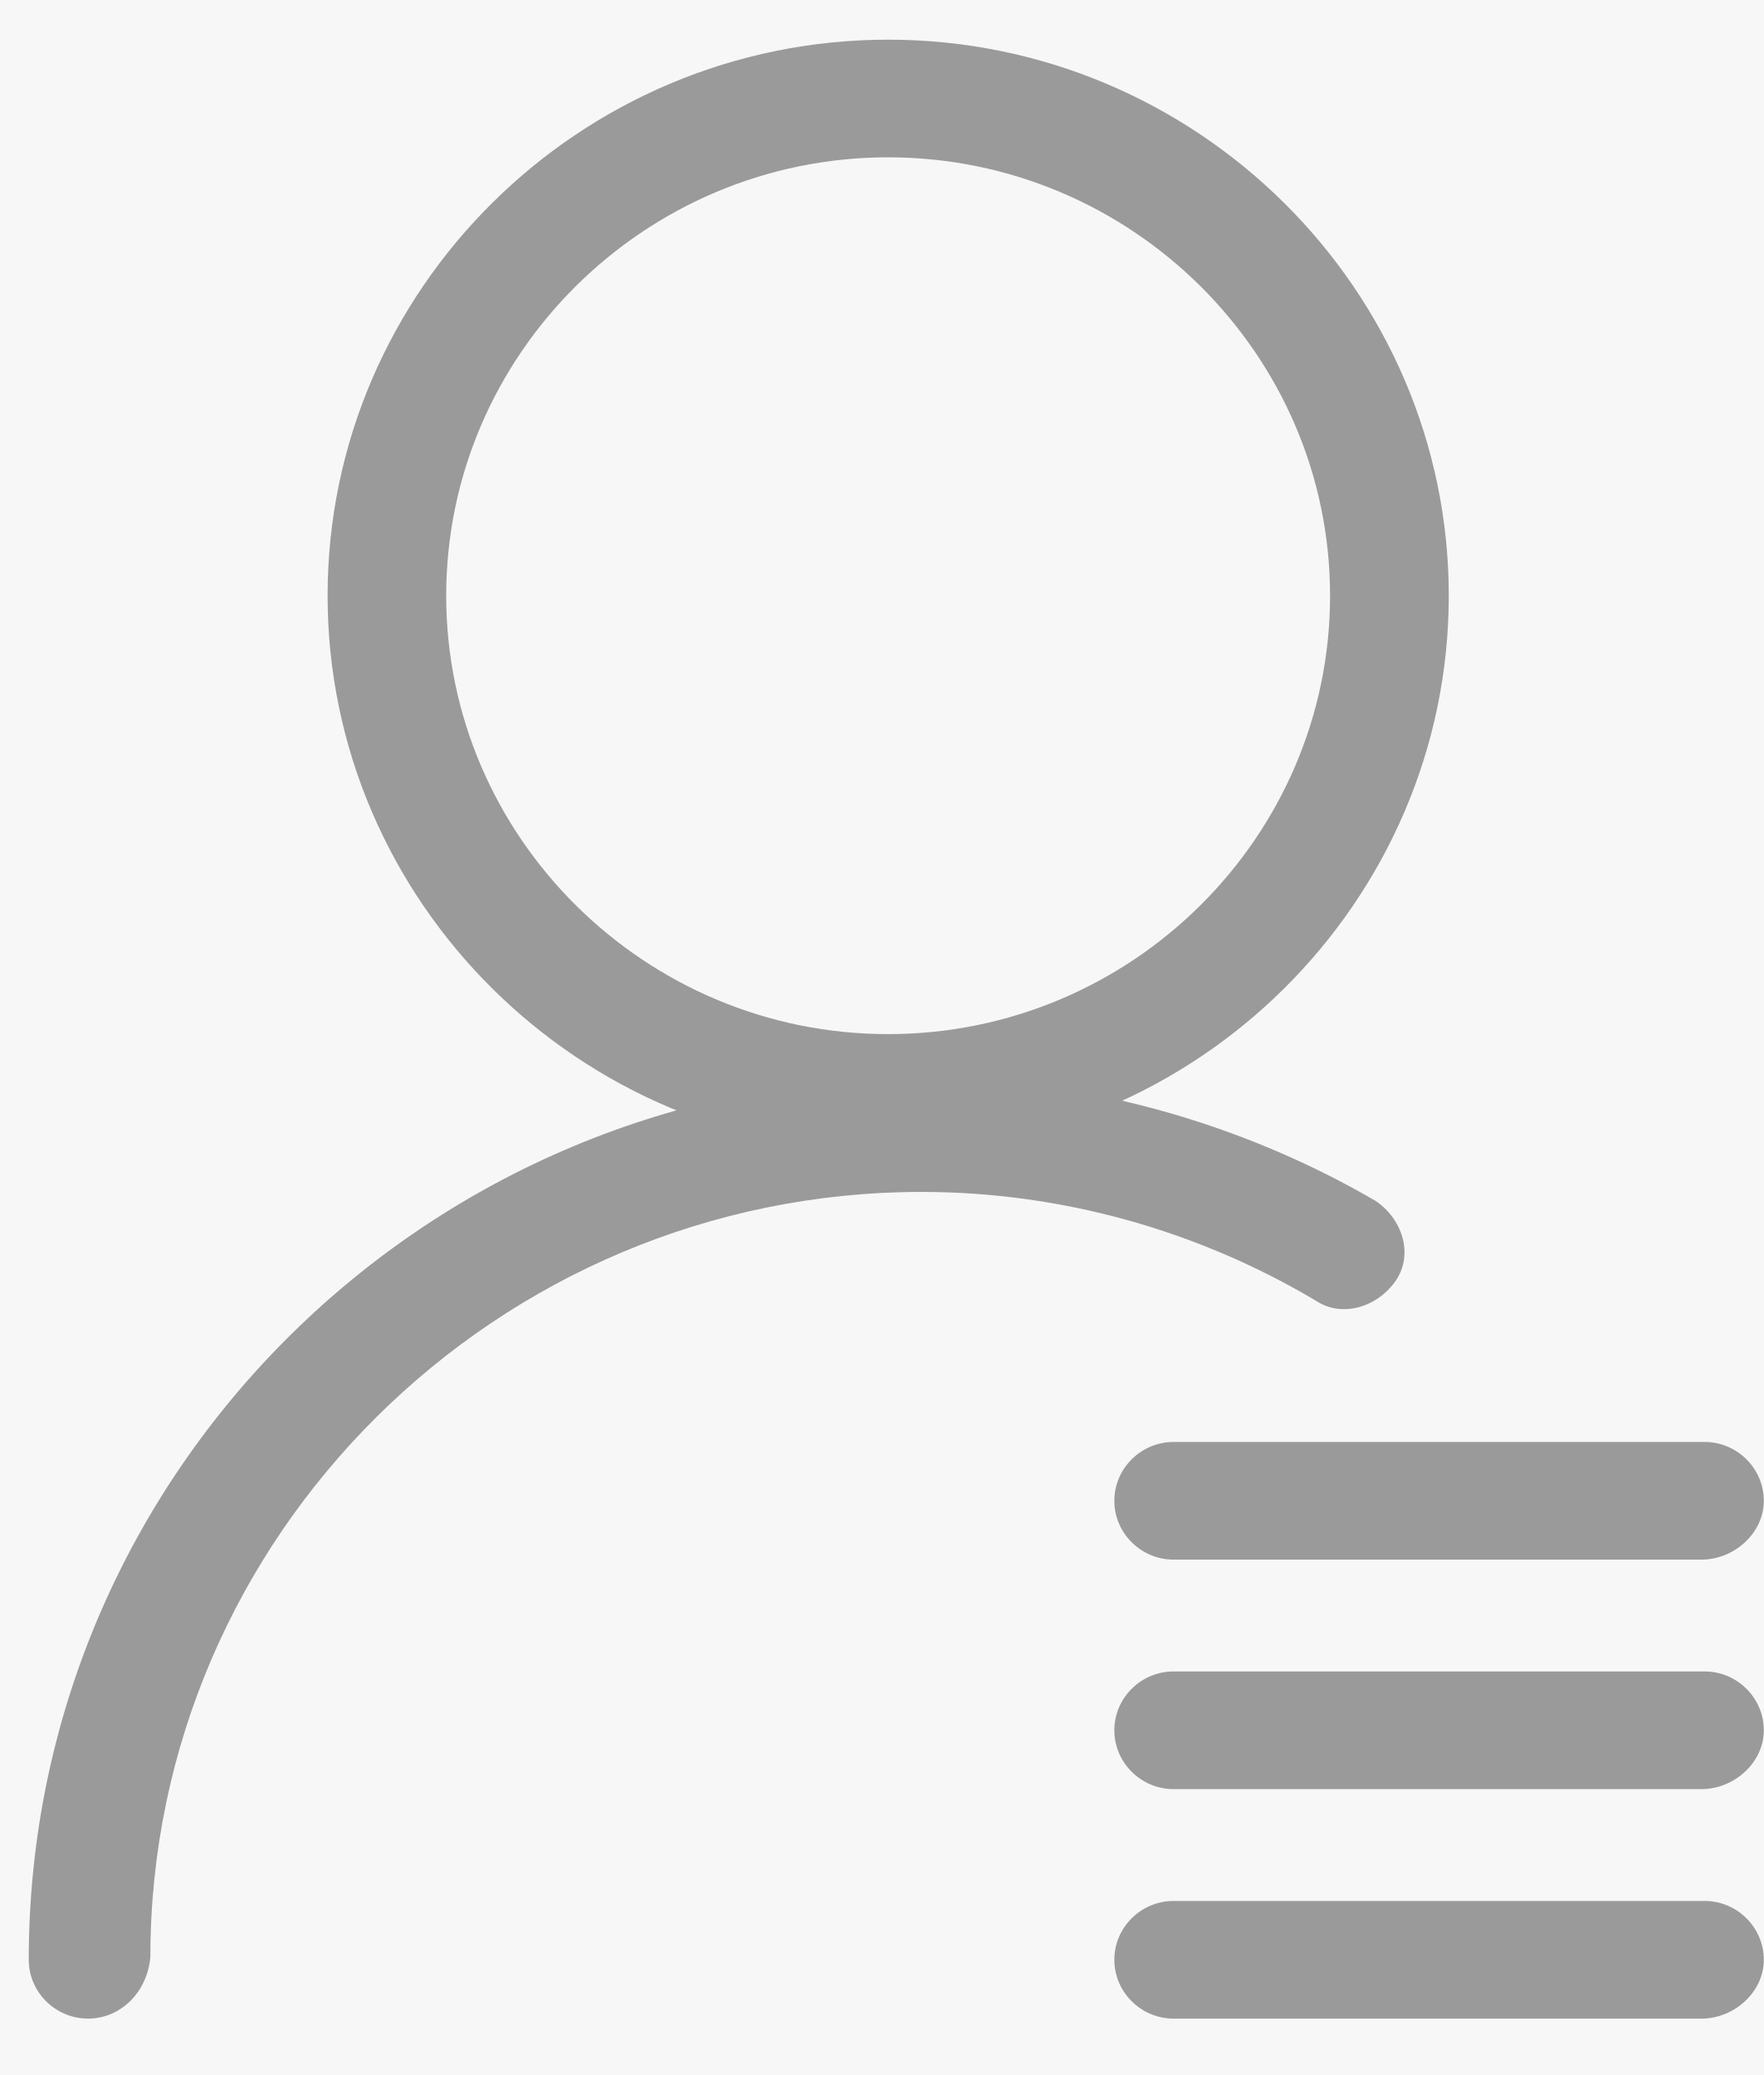
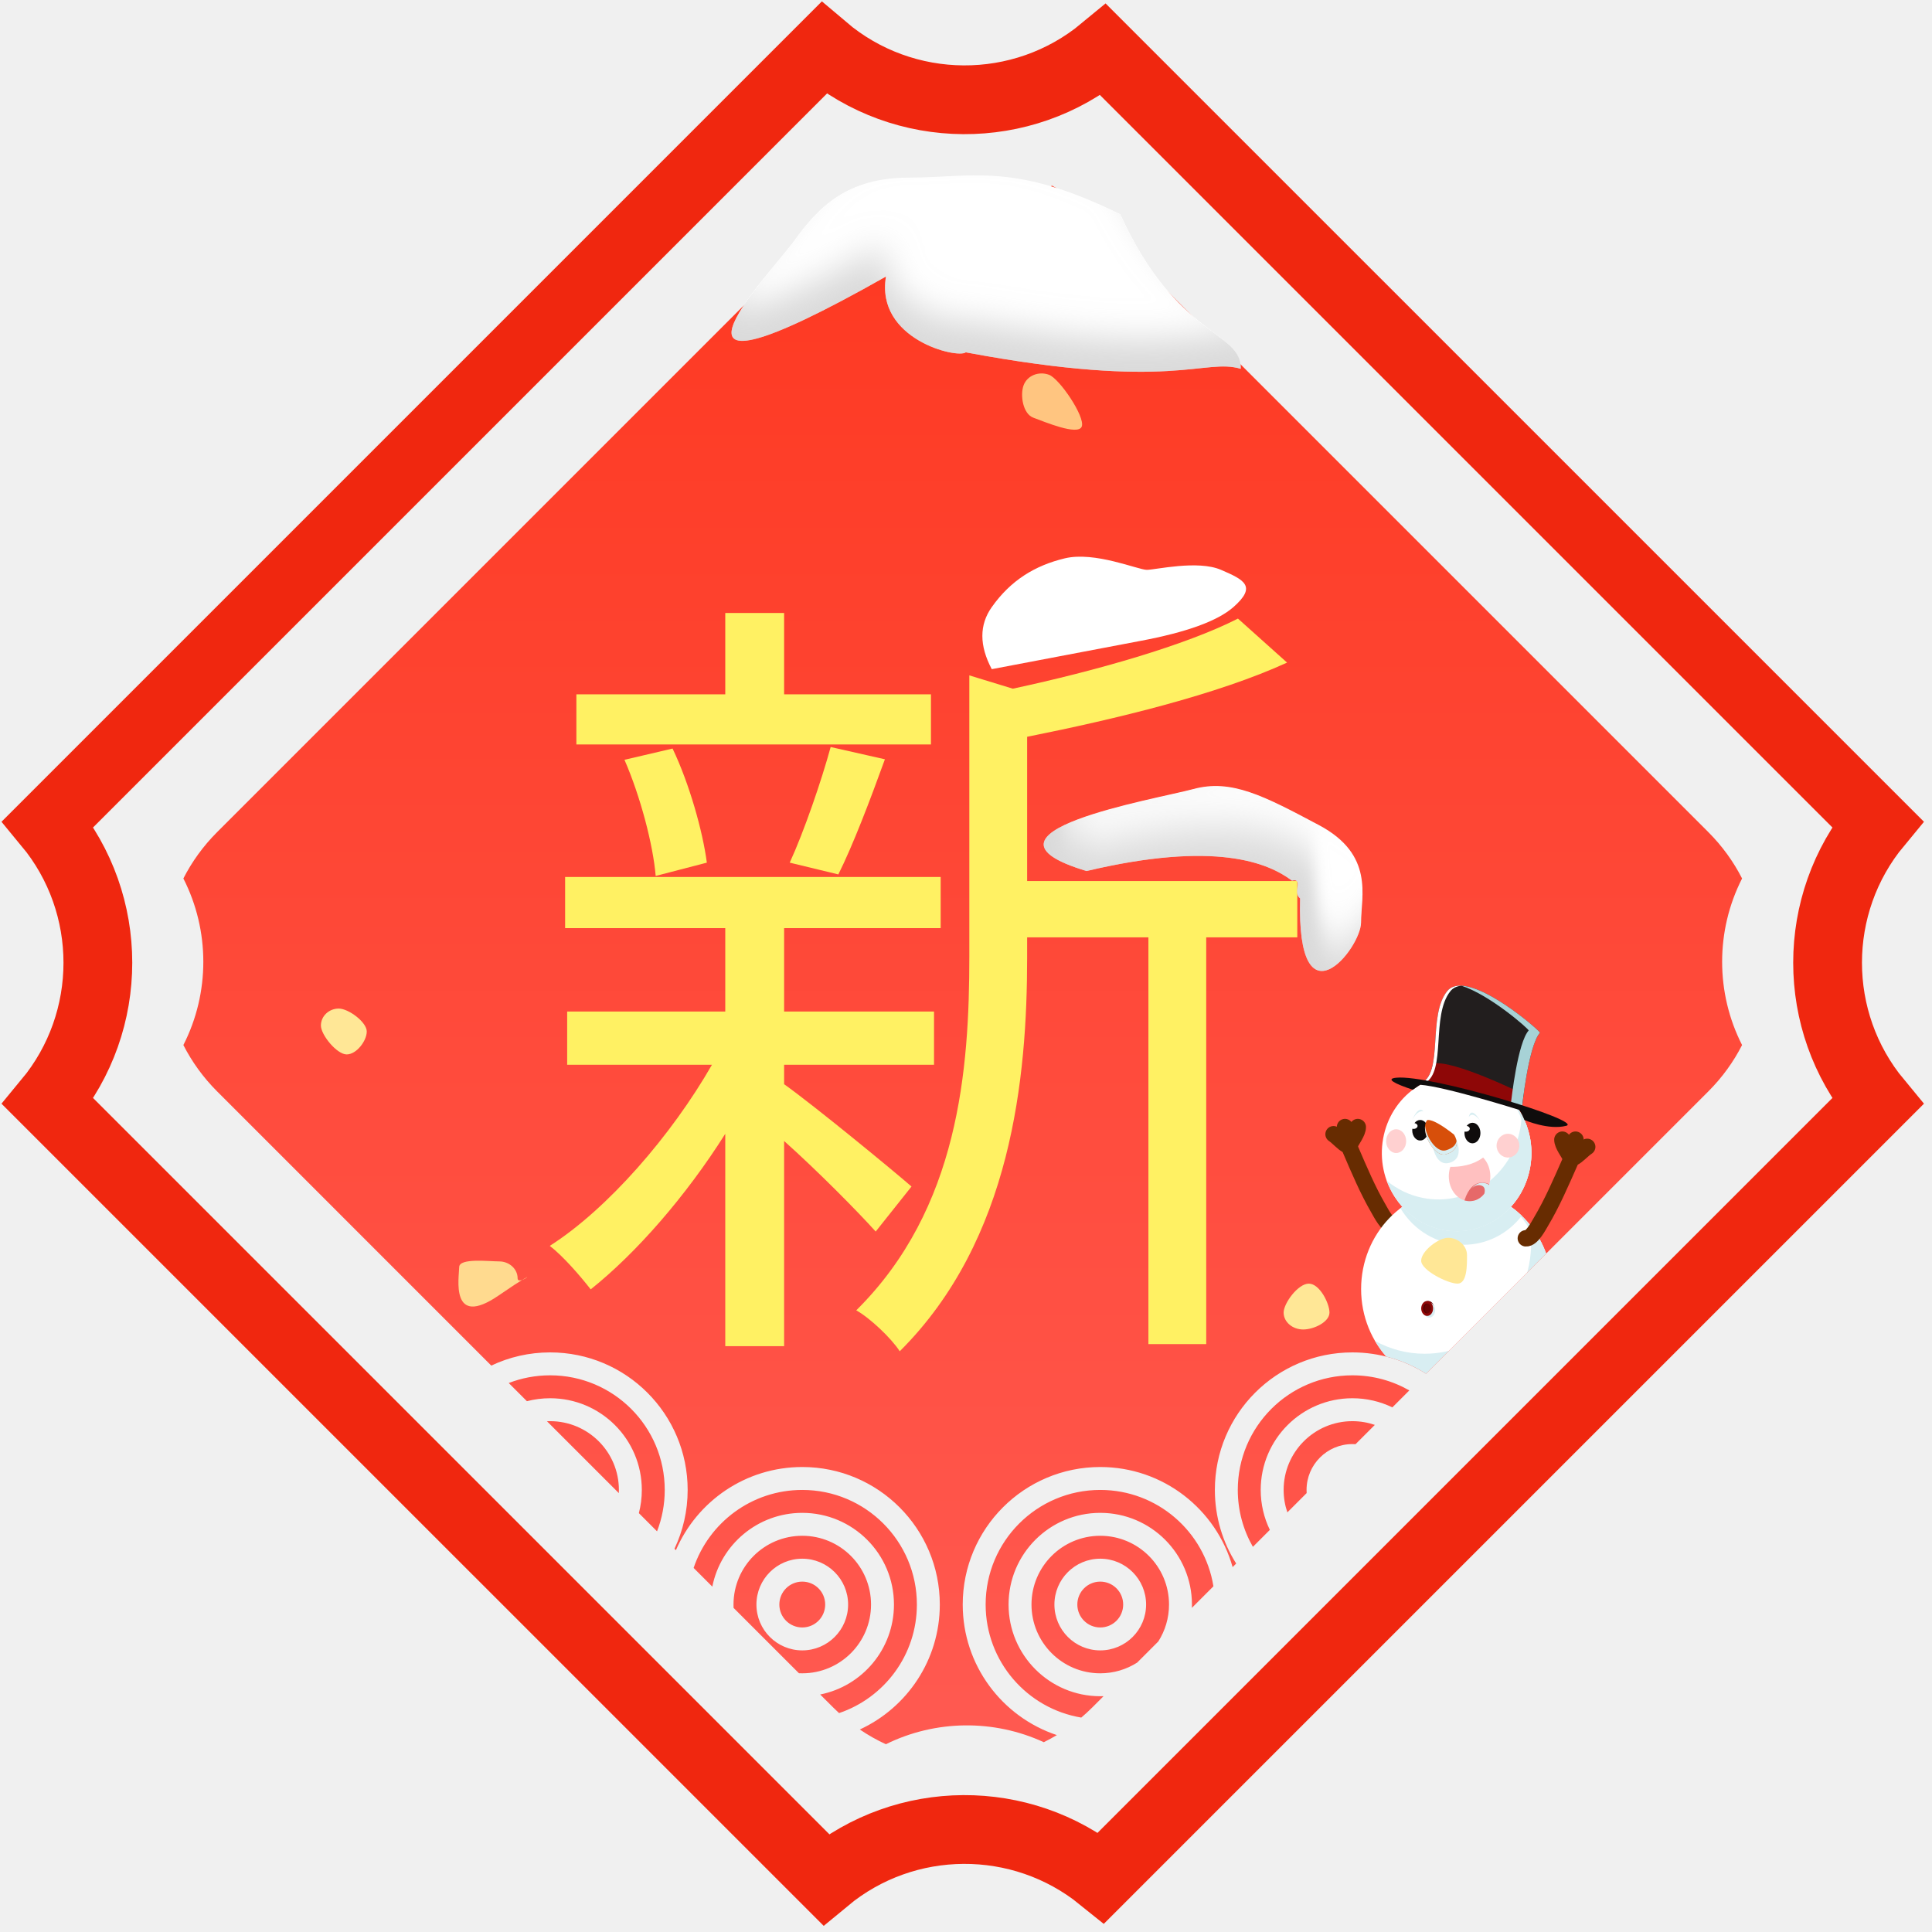
- <svg xmlns="http://www.w3.org/2000/svg" width="17px" height="20px" viewBox="0 0 17 20" version="1.1">
-   <defs />
+ <svg xmlns="http://www.w3.org/2000/svg" xmlns:xlink="http://www.w3.org/1999/xlink" width="59px" height="59px" viewBox="0 0 59 59" version="1.1">
+   <defs>
+     <linearGradient x1="50%" y1="6.353%" x2="50%" y2="97.049%" id="linearGradient-1">
+       <stop stop-color="#FE3A23" offset="0%" />
+       <stop stop-color="#FF5950" offset="100%" />
+     </linearGradient>
+     <path d="M9.403,36.103 L1.031,27.73 C0.604,27.303 0.26,26.824 6.15868467e-13,26.314 C0.812,24.721 0.812,22.82 6.1817218e-13,21.227 C0.26,20.717 0.604,20.238 1.031,19.811 L19.84,1.002 C20.251,0.59 20.711,0.257 21.2,3.95128374e-13 C22.848,0.92 24.862,0.944 26.529,0.07 C26.97,0.316 27.385,0.627 27.76,1.002 L46.569,19.811 C46.996,20.238 47.34,20.717 47.6,21.227 C46.788,22.82 46.788,24.721 47.6,26.314 C47.34,26.824 46.996,27.303 46.569,27.73 L37.948,36.351 C37.298,35.939 36.527,35.7 35.7,35.7 C33.38,35.7 31.5,37.58 31.5,39.9 C31.5,40.727 31.739,41.498 32.151,42.148 L32.042,42.257 C31.545,40.493 29.923,39.2 28,39.2 C25.68,39.2 23.8,41.08 23.8,43.4 C23.8,45.257 25.005,46.832 26.675,47.387 C26.544,47.465 26.411,47.537 26.276,47.604 C24.747,46.899 22.967,46.919 21.453,47.666 C21.178,47.539 20.912,47.389 20.657,47.216 C22.099,46.551 23.1,45.092 23.1,43.4 C23.1,41.08 21.22,39.2 18.9,39.2 C17.17,39.2 15.684,40.246 15.041,41.74 L14.997,41.697 C15.256,41.152 15.4,40.543 15.4,39.9 C15.4,37.58 13.52,35.7 11.2,35.7 C10.557,35.7 9.948,35.844 9.403,36.103 Z M9.936,36.635 C10.328,36.483 10.754,36.4 11.2,36.4 C13.133,36.4 14.7,37.967 14.7,39.9 C14.7,40.346 14.617,40.772 14.465,41.164 L13.91,40.609 C13.969,40.382 14,40.145 14,39.9 C14,38.354 12.746,37.1 11.2,37.1 C10.955,37.1 10.718,37.131 10.491,37.19 L9.936,36.635 Z M11.103,37.802 C11.135,37.801 11.168,37.8 11.2,37.8 C12.36,37.8 13.3,38.74 13.3,39.9 C13.3,39.932 13.299,39.965 13.298,39.997 L11.103,37.802 Z M37.438,36.861 L36.92,37.379 C36.551,37.2 36.137,37.1 35.7,37.1 C34.154,37.1 32.9,38.354 32.9,39.9 C32.9,40.337 33,40.751 33.179,41.12 L32.661,41.638 C32.368,41.126 32.2,40.533 32.2,39.9 C32.2,37.967 33.767,36.4 35.7,36.4 C36.333,36.4 36.926,36.568 37.438,36.861 Z M36.385,37.914 L35.796,38.503 C35.764,38.501 35.732,38.5 35.7,38.5 C34.927,38.5 34.3,39.127 34.3,39.9 C34.3,39.932 34.301,39.964 34.303,39.996 L33.714,40.585 C33.64,40.37 33.6,40.14 33.6,39.9 C33.6,38.74 34.54,37.8 35.7,37.8 C35.94,37.8 36.17,37.84 36.385,37.914 Z M27.42,46.852 C25.763,46.576 24.5,45.136 24.5,43.4 C24.5,41.467 26.067,39.9 28,39.9 C29.743,39.9 31.189,41.175 31.456,42.843 L30.798,43.501 C30.799,43.467 30.8,43.434 30.8,43.4 C30.8,41.854 29.546,40.6 28,40.6 C26.454,40.6 25.2,41.854 25.2,43.4 C25.2,44.946 26.454,46.2 28,46.2 C28.034,46.2 28.067,46.199 28.101,46.198 L27.76,46.539 C27.65,46.649 27.537,46.753 27.42,46.852 Z M29.127,45.173 C28.801,45.38 28.415,45.5 28,45.5 C26.84,45.5 25.9,44.56 25.9,43.4 C25.9,42.24 26.84,41.3 28,41.3 C29.16,41.3 30.1,42.24 30.1,43.4 C30.1,43.815 29.98,44.201 29.773,44.527 L29.127,45.173 Z M20.024,46.715 C19.962,46.658 19.901,46.6 19.84,46.539 L19.447,46.147 C20.732,45.892 21.7,44.759 21.7,43.4 C21.7,41.854 20.446,40.6 18.9,40.6 C17.541,40.6 16.408,41.568 16.153,42.853 L15.582,42.282 C16.049,40.897 17.358,39.9 18.9,39.9 C20.833,39.9 22.4,41.467 22.4,43.4 C22.4,44.94 21.406,46.247 20.024,46.715 Z M18.798,45.498 L16.802,43.502 C16.801,43.468 16.8,43.434 16.8,43.4 C16.8,42.24 17.74,41.3 18.9,41.3 C20.06,41.3 21,42.24 21,43.4 C21,44.56 20.06,45.5 18.9,45.5 C18.866,45.5 18.832,45.499 18.798,45.498 Z M18.9,44.1 C18.513,44.1 18.2,43.787 18.2,43.4 C18.2,43.013 18.513,42.7 18.9,42.7 C19.287,42.7 19.6,43.013 19.6,43.4 C19.6,43.787 19.287,44.1 18.9,44.1 Z M18.9,44.8 C19.673,44.8 20.3,44.173 20.3,43.4 C20.3,42.627 19.673,42 18.9,42 C18.127,42 17.5,42.627 17.5,43.4 C17.5,44.173 18.127,44.8 18.9,44.8 Z M28,44.1 C27.613,44.1 27.3,43.787 27.3,43.4 C27.3,43.013 27.613,42.7 28,42.7 C28.387,42.7 28.7,43.013 28.7,43.4 C28.7,43.787 28.387,44.1 28,44.1 Z M28,44.8 C28.773,44.8 29.4,44.173 29.4,43.4 C29.4,42.627 28.773,42 28,42 C27.227,42 26.6,42.627 26.6,43.4 C26.6,44.173 27.227,44.8 28,44.8 Z" id="path-2" />
+     <path d="M24.246,7.362 C24.996,6.325 25.854,5.424 27.776,5.424 C29.698,5.424 30.984,4.945 34.212,6.545 C35.939,10.326 37.918,10.099 37.891,11.263 C36.766,10.929 35.834,11.946 29.493,10.76 C29.244,10.958 26.735,10.371 27.055,8.446 C19.049,12.973 23.496,8.398 24.246,7.362 Z" id="path-4" />
+     <filter x="-6.4%" y="-16.7%" width="112.9%" height="133.4%" filterUnits="objectBoundingBox" id="filter-5">
+       <feGaussianBlur stdDeviation="0.5" in="SourceAlpha" result="shadowBlurInner1" />
+       <feOffset dx="0" dy="-1" in="shadowBlurInner1" result="shadowOffsetInner1" />
+       <feComposite in="shadowOffsetInner1" in2="SourceAlpha" operator="arithmetic" k2="-1" k3="1" result="shadowInnerInner1" />
+       <feColorMatrix values="0 0 0 0 0.715   0 0 0 0 0.715   0 0 0 0 0.715  0 0 0 0.5 0" type="matrix" in="shadowInnerInner1" />
+     </filter>
+     <path d="M35.539,24.688 C36.417,23.864 37.527,23.858 39.449,23.858 C41.371,23.858 41.601,25.174 41.976,25.879 C42.351,26.583 41.764,29.68 39.988,26.104 C39.688,26.056 39.796,25.494 39.512,25.742 C38.611,25.602 36.873,25.759 33.837,28.428 C29.826,29.228 34.66,25.512 35.539,24.688 Z" id="path-6" />
+     <filter x="-10.2%" y="-21.4%" width="120.4%" height="142.7%" filterUnits="objectBoundingBox" id="filter-7">
+       <feGaussianBlur stdDeviation="0.5" in="SourceAlpha" result="shadowBlurInner1" />
+       <feOffset dx="0" dy="-1" in="shadowBlurInner1" result="shadowOffsetInner1" />
+       <feComposite in="shadowOffsetInner1" in2="SourceAlpha" operator="arithmetic" k2="-1" k3="1" result="shadowInnerInner1" />
+       <feColorMatrix values="0 0 0 0 0.715   0 0 0 0 0.715   0 0 0 0 0.715  0 0 0 0.5 0" type="matrix" in="shadowInnerInner1" />
+     </filter>
+   </defs>
  <g id="Page-1" stroke="none" stroke-width="1" fill="none" fill-rule="evenodd">
-     <g id="首页（抢单）-copy-6" transform="translate(-179, -649)">
-       <rect fill="#F7F7F7" x="0" y="0" width="375" height="688" />
-       <g id="Group-5" transform="translate(177, 648)" fill="#9A9A9A" fill-rule="nonzero">
-         <g id="客户-copy-3" transform="translate(2, 1)">
-           <g id="Group" transform="translate(0.277107, 0.382402)">
-             <path d="M8.282,1.134 C10.626,1.134 12.541,3.034 12.541,5.359 C12.541,7.685 10.626,9.585 8.282,9.585 C5.938,9.585 4.023,7.685 4.023,5.359 C4.023,3.034 5.938,1.134 8.282,1.134 Z M8.282,0 C5.31,0 2.88,2.41 2.88,5.359 C2.88,8.308 5.31,10.719 8.282,10.719 C11.255,10.719 13.685,8.308 13.685,5.359 C13.685,2.41 11.255,1.23961136e-15 8.282,0 Z" id="Shape" />
-             <path d="M0.572,19.074 C0.257,19.074 0,18.819 0,18.507 C0,13.8 3.859,10 8.575,10 C10.119,10 11.662,10.425 12.977,11.191 C13.234,11.361 13.348,11.701 13.177,11.957 C13.005,12.212 12.662,12.325 12.405,12.155 C11.262,11.475 9.947,11.106 8.604,11.106 C4.516,11.106 1.172,14.424 1.172,18.479 C1.143,18.819 0.886,19.074 0.572,19.074 L0.572,19.074 Z M16.121,14.65 L11.033,14.65 C10.719,14.65 10.462,14.395 10.462,14.083 C10.462,13.771 10.719,13.516 11.033,13.516 L16.15,13.516 C16.464,13.516 16.721,13.771 16.721,14.083 C16.721,14.395 16.435,14.65 16.121,14.65 L16.121,14.65 Z M16.121,16.862 L11.033,16.862 C10.719,16.862 10.462,16.607 10.462,16.295 C10.462,15.983 10.719,15.728 11.033,15.728 L16.15,15.728 C16.464,15.728 16.721,15.983 16.721,16.295 C16.721,16.607 16.435,16.862 16.121,16.862 L16.121,16.862 Z M16.121,19.074 L11.033,19.074 C10.719,19.074 10.462,18.819 10.462,18.507 C10.462,18.195 10.719,17.94 11.033,17.94 L16.15,17.94 C16.464,17.94 16.721,18.195 16.721,18.507 C16.721,18.819 16.435,19.074 16.121,19.074 L16.121,19.074 Z" id="Shape" />
+     <g id="我的-已实名认证" transform="translate(-345, -1234)">
+       <g id="分组-6" transform="translate(0, 1234)">
+         <g id="客户-未点击" transform="translate(345, 0)">
+           <g id="分组-8-copy-2">
+             <g id="分组" transform="translate(5.6, 5.6)">
+               <mask id="mask-3" fill="white">
+                 <use xlink:href="#path-2" />
+               </mask>
+               <use id="Mask" fill="url(#linearGradient-1)" xlink:href="#path-2" />
+               <g mask="url(#mask-3)">
+                 <g transform="translate(39.2, 30.8) scale(-1, 1) translate(-39.2, -30.8) translate(35, 24.5)">
+                   <path d="M6.443,7.33 C6.626,7.346 6.823,6.948 6.903,6.81 C7.231,6.247 7.492,5.628 7.75,5.028 C7.852,4.792 7.925,4.573 7.926,4.318" id="Stroke-1" stroke="#672C01" stroke-width="0.5" fill="none" stroke-linecap="round" stroke-linejoin="round" />
+                   <path d="M7.434,9.265 C7.434,10.95 6.127,12.316 4.514,12.316 C2.901,12.316 1.594,10.95 1.594,9.265 C1.594,7.579 2.901,6.213 4.514,6.213 C6.127,6.213 7.434,7.579 7.434,9.265" id="Fill-5" stroke="none" fill="#FFFFFF" fill-rule="evenodd" />
+                   <path d="M4.753,12.116 C3.141,12.116 1.833,10.75 1.833,9.065 C1.833,8.158 2.212,7.345 2.812,6.786 C2.075,7.34 1.594,8.243 1.594,9.265 C1.594,10.95 2.901,12.316 4.514,12.316 C5.259,12.316 5.939,12.024 6.455,11.543 C5.976,11.903 5.388,12.116 4.753,12.116" id="Fill-7" stroke="none" fill="#D8EEF2" fill-rule="evenodd" />
+                   <path d="M5.495,11.241 C3.697,11.241 2.24,9.718 2.24,7.839 C2.24,7.655 2.255,7.475 2.281,7.299 C1.853,7.83 1.594,8.515 1.594,9.265 C1.594,10.95 2.901,12.316 4.514,12.316 C5.571,12.316 6.497,11.729 7.009,10.85 C6.557,11.099 6.042,11.241 5.495,11.241" id="Fill-9" stroke="none" fill="#D8EEF2" fill-rule="evenodd" />
+                   <path d="M6.233,6.799 C5.751,6.431 5.157,6.213 4.514,6.213 C3.747,6.213 3.049,6.523 2.528,7.029 C2.946,7.568 3.585,7.913 4.302,7.913 C5.115,7.913 5.829,7.468 6.233,6.799" id="Fill-11" stroke="none" fill="#D8EEF2" fill-rule="evenodd" />
+                   <path d="M6.762,4.673 C6.993,5.969 6.176,7.215 4.936,7.457 C3.696,7.699 2.503,6.845 2.272,5.549 C2.04,4.254 2.858,3.007 4.098,2.765 C5.338,2.524 6.53,3.378 6.762,4.673" id="Fill-13" stroke="none" fill="#FFFFFF" fill-rule="evenodd" />
+                   <path d="M5.092,7.267 C3.853,7.509 2.66,6.655 2.428,5.359 C2.304,4.663 2.483,3.981 2.868,3.461 C2.377,3.997 2.132,4.764 2.272,5.549 C2.503,6.845 3.696,7.699 4.936,7.457 C5.509,7.345 5.992,7.018 6.322,6.572 C6.003,6.921 5.581,7.172 5.092,7.267" id="Fill-15" stroke="none" fill="#D8EEF2" fill-rule="evenodd" />
+                   <path d="M5.543,6.483 C4.161,6.753 2.831,5.801 2.573,4.356 C2.548,4.215 2.534,4.074 2.531,3.935 C2.274,4.407 2.169,4.973 2.272,5.549 C2.503,6.845 3.696,7.699 4.936,7.457 C5.749,7.299 6.38,6.709 6.653,5.956 C6.339,6.215 5.963,6.401 5.543,6.483" id="Fill-17" stroke="none" fill="#D8EEF2" fill-rule="evenodd" />
+                   <path d="M4.56,4.616 C4.56,4.616 4.234,5.254 4.719,5.405 C5.204,5.556 5.27,4.767 5.27,4.767 L4.56,4.616 Z" id="Fill-19" stroke="none" fill="#D8EEF2" fill-rule="evenodd" />
+                   <path d="M3.297,4.886 C3.297,5.087 3.141,5.249 2.949,5.249 C2.758,5.249 2.602,5.087 2.602,4.886 C2.602,4.686 2.758,4.524 2.949,4.524 C3.141,4.524 3.297,4.686 3.297,4.886" id="Fill-21" stroke="none" fill="#FFD0D0" fill-rule="evenodd" />
+                   <path d="M6.67,4.749 C6.67,4.949 6.532,5.111 6.364,5.111 C6.195,5.111 6.058,4.949 6.058,4.749 C6.058,4.548 6.195,4.386 6.364,4.386 C6.532,4.386 6.67,4.548 6.67,4.749" id="Fill-23" stroke="none" fill="#FFD0D0" fill-rule="evenodd" />
+                   <path d="M3.708,5.249 C3.573,5.388 3.488,5.593 3.488,5.823 C3.488,6.242 3.772,6.581 4.122,6.581 C4.472,6.581 4.756,6.242 4.756,5.823 C4.756,5.72 4.739,5.622 4.708,5.533 C4.186,5.542 3.868,5.371 3.708,5.249" id="Fill-25" stroke="none" fill="#FFC0C0" fill-rule="evenodd" />
+                   <path d="M3.521,6.065 C3.521,6.065 4.027,5.776 4.278,6.558 C4.278,6.558 3.759,6.744 3.521,6.065" id="Fill-27" stroke="none" fill="#E66969" fill-rule="evenodd" />
+                   <g id="分组" stroke="none" stroke-width="1" fill="none" fill-rule="evenodd" transform="translate(3.387097, 5.97928)">
+                     <path d="M0.331,0.147 C0.445,0.077 0.584,0.119 0.672,0.22 C0.423,-0.098 0.134,0.106 0.134,0.106 C0.188,0.297 0.257,0.433 0.331,0.528 C0.328,0.522 0.196,0.231 0.331,0.147" id="Fill-29" fill="#D8EEF2" />
+                     <path d="M0.723,0.293 C0.727,0.301 0.731,0.307 0.734,0.311 C0.73,0.304 0.726,0.299 0.723,0.293" id="Fill-31" fill="#D8EEF2" />
+                   </g>
+                   <path d="M4.238,4.46 C4.17,4.46 4.115,4.419 4.115,4.37 C4.115,4.327 4.155,4.292 4.209,4.282 C4.164,4.224 4.103,4.187 4.034,4.187 C3.899,4.187 3.79,4.327 3.79,4.501 C3.79,4.675 3.899,4.815 4.034,4.815 C4.168,4.815 4.278,4.675 4.278,4.501 C4.278,4.485 4.276,4.47 4.274,4.455 C4.263,4.458 4.251,4.46 4.238,4.46" id="Fill-33" stroke="none" fill="#0F0C0C" fill-rule="evenodd" />
+                   <path d="M5.833,4.375 C5.765,4.375 5.71,4.334 5.71,4.285 C5.71,4.242 5.75,4.207 5.804,4.198 C5.76,4.139 5.698,4.102 5.629,4.102 C5.495,4.102 5.385,4.242 5.385,4.416 C5.385,4.59 5.495,4.73 5.629,4.73 C5.764,4.73 5.873,4.59 5.873,4.416 C5.873,4.4 5.871,4.385 5.869,4.37 C5.858,4.373 5.846,4.375 5.833,4.375" id="Fill-35" stroke="none" fill="#0F0C0C" fill-rule="evenodd" />
+                   <path d="M4.598,4.547 C4.598,4.547 4.291,4.994 4.851,5.152 C5.203,5.251 5.653,4.43 5.42,4.109 C5.42,4.109 5.278,4.011 4.598,4.547" id="Fill-37" stroke="none" fill="#D74F0A" fill-rule="evenodd" />
+                   <path d="M4.851,5.03 C4.625,4.966 4.54,4.856 4.519,4.746 C4.496,4.886 4.539,5.064 4.851,5.152 C5.151,5.236 5.522,4.653 5.481,4.28 C5.446,4.645 5.12,5.105 4.851,5.03" id="Fill-39" stroke="none" fill="#D8EEF2" fill-rule="evenodd" />
+                   <path d="M3.79,4.138 C3.79,4.138 4.015,3.806 4.145,4.011 C4.145,4.011 4.093,3.636 3.79,4.138" id="Fill-41" stroke="none" fill="#D8EEF2" fill-rule="evenodd" />
+                   <path d="M5.873,4.102 C5.658,3.61 5.526,3.85 5.526,3.85 C5.493,3.845 5.688,3.749 5.873,4.102" id="Fill-43" stroke="none" fill="#D8EEF2" fill-rule="evenodd" />
+                   <path d="M2.528,3.792 C2.528,3.792 2.336,1.847 1.972,1.438 C1.953,1.389 4.211,-0.58 4.808,0.17 C5.405,0.921 4.92,2.627 5.582,2.968 C5.582,2.968 4.026,3.289 2.528,3.792" id="Fill-45" stroke="none" fill="#221E1E" fill-rule="evenodd" />
+                   <path d="M2.47,3.316 C2.508,3.596 2.528,3.792 2.528,3.792 C4.026,3.289 5.582,2.968 5.582,2.968 C5.39,2.869 5.295,2.655 5.241,2.383 C4.645,2.238 2.47,3.316 2.47,3.316" id="Fill-47" stroke="none" fill="#8E0707" fill-rule="evenodd" />
+                   <path d="M4.808,0.17 C4.702,0.038 4.545,-0.01 4.357,0.002 C4.501,0.011 4.623,0.062 4.709,0.171 C5.307,0.921 4.822,2.627 5.484,2.969 C5.484,2.969 3.992,3.277 2.524,3.761 C2.526,3.78 2.528,3.792 2.528,3.792 C4.026,3.289 5.582,2.968 5.582,2.968 C4.92,2.627 5.405,0.921 4.808,0.17" id="Fill-49" stroke="none" fill="#FFFFFF" fill-rule="evenodd" />
+                   <path d="M2.317,1.369 C2.303,1.334 3.494,0.282 4.374,0.001 C3.504,0.038 1.956,1.397 1.972,1.438 C2.336,1.847 2.528,3.792 2.528,3.792 C2.641,3.754 2.755,3.717 2.868,3.681 C2.838,3.396 2.649,1.743 2.317,1.369" id="Fill-51" stroke="none" fill="#A7D2D6" fill-rule="evenodd" />
+                   <path d="M6.364,2.812 C5.326,2.705 0.619,4.138 1.17,4.28 C1.704,4.417 2.405,4.12 2.446,4.103 C2.497,3.98 2.565,3.832 2.614,3.792 C2.614,3.792 4.876,3.081 5.629,3.027 C5.629,3.027 5.76,3.11 5.855,3.179 C6.406,2.995 6.7,2.847 6.364,2.812" id="Fill-53" stroke="none" fill="#0F0C0C" fill-rule="evenodd" />
+                   <path d="M5.38,8.264 C5.398,8.389 5.332,8.502 5.233,8.518 C5.134,8.534 5.039,8.446 5.021,8.321 C5.002,8.197 5.068,8.083 5.167,8.067 C5.266,8.051 5.361,8.139 5.38,8.264" id="Fill-55" stroke="none" fill="#6A0303" fill-rule="evenodd" />
+                   <path d="M5.358,8.319 C5.376,8.443 5.31,8.557 5.211,8.573 C5.112,8.589 5.017,8.501 4.999,8.376 C4.981,8.251 5.046,8.138 5.145,8.122 C5.245,8.106 5.34,8.194 5.358,8.319" id="Fill-57" stroke="none" fill="#D8EEF2" fill-rule="evenodd" />
+                   <path d="M5.414,8.259 C5.432,8.383 5.366,8.497 5.267,8.513 C5.168,8.529 5.073,8.44 5.055,8.316 C5.036,8.191 5.102,8.077 5.201,8.061 C5.3,8.046 5.395,8.134 5.414,8.259" id="Fill-59" stroke="none" fill="#8E0707" fill-rule="evenodd" />
+                   <path d="M5.35,8.268 C5.362,8.349 5.32,8.423 5.256,8.434 C5.191,8.444 5.129,8.387 5.118,8.306 C5.106,8.225 5.149,8.151 5.213,8.141 C5.277,8.13 5.339,8.188 5.35,8.268" id="Fill-61" stroke="none" fill="#6A0303" fill-rule="evenodd" />
+                   <path d="M5.213,8.141 C5.207,8.142 5.201,8.144 5.196,8.146 C5.254,8.147 5.306,8.2 5.317,8.274 C5.327,8.347 5.293,8.415 5.238,8.434 C5.244,8.434 5.25,8.434 5.256,8.434 C5.32,8.423 5.362,8.349 5.35,8.268 C5.339,8.188 5.277,8.131 5.213,8.141" id="Fill-63" stroke="none" fill="#4E0101" fill-rule="evenodd" />
+                   <path d="M5.565,9.857 C5.565,9.983 5.484,10.086 5.384,10.086 C5.284,10.087 5.202,9.985 5.201,9.859 C5.201,9.733 5.281,9.63 5.382,9.63 C5.482,9.629 5.564,9.731 5.565,9.857" id="Fill-65" stroke="none" fill="#6A0303" fill-rule="evenodd" />
+                   <path d="M5.535,9.908 C5.536,10.034 5.455,10.137 5.355,10.137 C5.254,10.138 5.173,10.036 5.172,9.91 C5.171,9.784 5.252,9.681 5.353,9.681 C5.453,9.68 5.535,9.782 5.535,9.908" id="Fill-67" stroke="none" fill="#D8EEF2" fill-rule="evenodd" />
+                   <path d="M5.599,9.857 C5.599,9.983 5.518,10.086 5.418,10.086 C5.318,10.087 5.236,9.985 5.236,9.859 C5.235,9.733 5.316,9.63 5.416,9.63 C5.516,9.629 5.598,9.731 5.599,9.857" id="Fill-69" stroke="none" fill="#8E0707" fill-rule="evenodd" />
+                   <path d="M5.535,9.857 C5.535,9.939 5.483,10.006 5.418,10.006 C5.353,10.006 5.3,9.94 5.299,9.859 C5.299,9.777 5.351,9.71 5.417,9.71 C5.481,9.71 5.535,9.776 5.535,9.857" id="Fill-71" stroke="none" fill="#6A0303" fill-rule="evenodd" />
+                   <path d="M5.417,9.71 C5.411,9.71 5.405,9.711 5.399,9.712 C5.456,9.722 5.5,9.783 5.501,9.858 C5.501,9.932 5.458,9.993 5.401,10.004 C5.406,10.005 5.412,10.006 5.418,10.006 C5.483,10.006 5.535,9.939 5.535,9.857 C5.535,9.776 5.481,9.71 5.417,9.71" id="Fill-73" stroke="none" fill="#4E0101" fill-rule="evenodd" />
+                   <path d="M7.535,4.318 C7.534,4.477 7.718,4.715 7.786,4.859" id="Stroke-75" stroke="#672C01" stroke-width="0.5" fill="none" stroke-linecap="round" stroke-linejoin="round" />
+                   <path d="M7.856,4.873 C7.979,4.82 8.145,4.623 8.276,4.537" id="Stroke-77" stroke="#672C01" stroke-width="0.5" fill="none" stroke-linecap="round" stroke-linejoin="round" />
+                   <path d="M2.404,7.716 C2.217,7.732 2.016,7.334 1.933,7.196 C1.598,6.633 1.332,6.014 1.067,5.414 C0.963,5.178 0.889,4.959 0.887,4.703" id="Stroke-79" stroke="#672C01" stroke-width="0.5" fill="none" stroke-linecap="round" stroke-linejoin="round" />
+                   <path d="M1.288,4.703 C1.288,4.863 1.1,5.101 1.03,5.245" id="Stroke-81" stroke="#672C01" stroke-width="0.5" fill="none" stroke-linecap="round" stroke-linejoin="round" />
+                   <path d="M0.959,5.259 C0.833,5.206 0.664,5.009 0.529,4.923" id="Stroke-83" stroke="#672C01" stroke-width="0.5" fill="none" stroke-linecap="round" stroke-linejoin="round" />
+                 </g>
+               </g>
+             </g>
+             <g id="路径-2">
+               <use fill="#FFFFFF" fill-rule="evenodd" xlink:href="#path-4" />
+               <use fill="black" fill-opacity="1" filter="url(#filter-5)" xlink:href="#path-4" />
+             </g>
+             <path d="M10.587,32.2 C10.888,32.2 11.2,31.786 11.2,31.5 C11.2,31.214 10.645,30.8 10.344,30.8 C10.044,30.8 9.8,31.032 9.8,31.318 C9.8,31.605 10.287,32.2 10.587,32.2 Z" id="椭圆形" fill="#FFE796" />
+             <path d="M15.241,39.553 C16.755,38.511 15.807,39.322 15.807,39.037 C15.807,38.752 15.554,38.521 15.241,38.521 C14.929,38.521 14.023,38.411 14.023,38.696 C14.023,38.981 13.727,40.596 15.241,39.553 Z" id="椭圆形-copy-8" fill-opacity="0.91" fill="#FFE796" />
+             <path d="M44.511,39.2 C44.809,39.2 44.8,38.621 44.8,38.329 C44.8,38.037 44.523,37.8 44.225,37.8 C43.927,37.8 43.4,38.208 43.4,38.5 C43.4,38.792 44.213,39.2 44.511,39.2 Z" id="椭圆形-copy-9" fill="#FFE796" />
+             <path d="M39.798,40.6 C40.128,40.6 40.6,40.369 40.6,40.084 C40.6,39.8 40.299,39.2 39.969,39.2 C39.639,39.2 39.2,39.8 39.2,40.084 C39.2,40.369 39.468,40.6 39.798,40.6 Z" id="椭圆形-copy-10" fill="#FFE796" />
+             <path d="M32.071,13.3 C32.386,13.3 32.895,13.023 32.895,12.681 C32.895,12.34 32.956,11.2 32.641,11.2 C32.326,11.2 31.5,12.34 31.5,12.681 C31.5,13.023 31.755,13.3 32.071,13.3 Z" id="椭圆形-copy-11" fill-opacity="0.8" fill="#FFE796" transform="translate(32.2, 12.25) rotate(110) translate(-32.2, -12.25) " />
+             <path d="M1.464,33.638 L25.221,57.394 C27.652,55.379 31.181,55.362 33.632,57.342 L57.336,33.638 C55.303,31.185 55.303,27.615 57.336,25.162 L33.696,1.523 C31.222,3.573 27.612,3.555 25.157,1.469 L1.464,25.162 C3.497,27.615 3.497,31.185 1.464,33.638 Z" id="线框" stroke="#F0270F" stroke-width="2.1" />
+             <text id="新" font-family="PingFangSC-Medium, PingFang SC" font-size="24.5" font-weight="400" line-spacing="23.1" letter-spacing="1.225" fill="#FFF163">
+               <tspan x="16.1" y="39.2">新</tspan>
+             </text>
+             <path d="M37.287,17.402 C37.999,17.708 38.39,17.903 37.666,18.54 C37.183,18.964 36.233,19.309 34.816,19.574 L30.287,20.435 C29.904,19.713 29.904,19.081 30.287,18.54 C30.861,17.728 31.599,17.271 32.516,17.051 C33.432,16.83 34.757,17.402 35.022,17.402 C35.287,17.402 36.575,17.095 37.287,17.402 Z" id="路径-4-copy" fill="#FFFFFF" />
+             <g id="路径-2" transform="translate(37.17513, 26.19928) rotate(28) translate(-37.17513, -26.19928) ">
+               <use fill="#FFFFFF" fill-rule="evenodd" xlink:href="#path-6" />
+               <use fill="black" fill-opacity="1" filter="url(#filter-7)" xlink:href="#path-6" />
+             </g>
          </g>
        </g>
      </g>
    </g>
  </g>
</svg>
